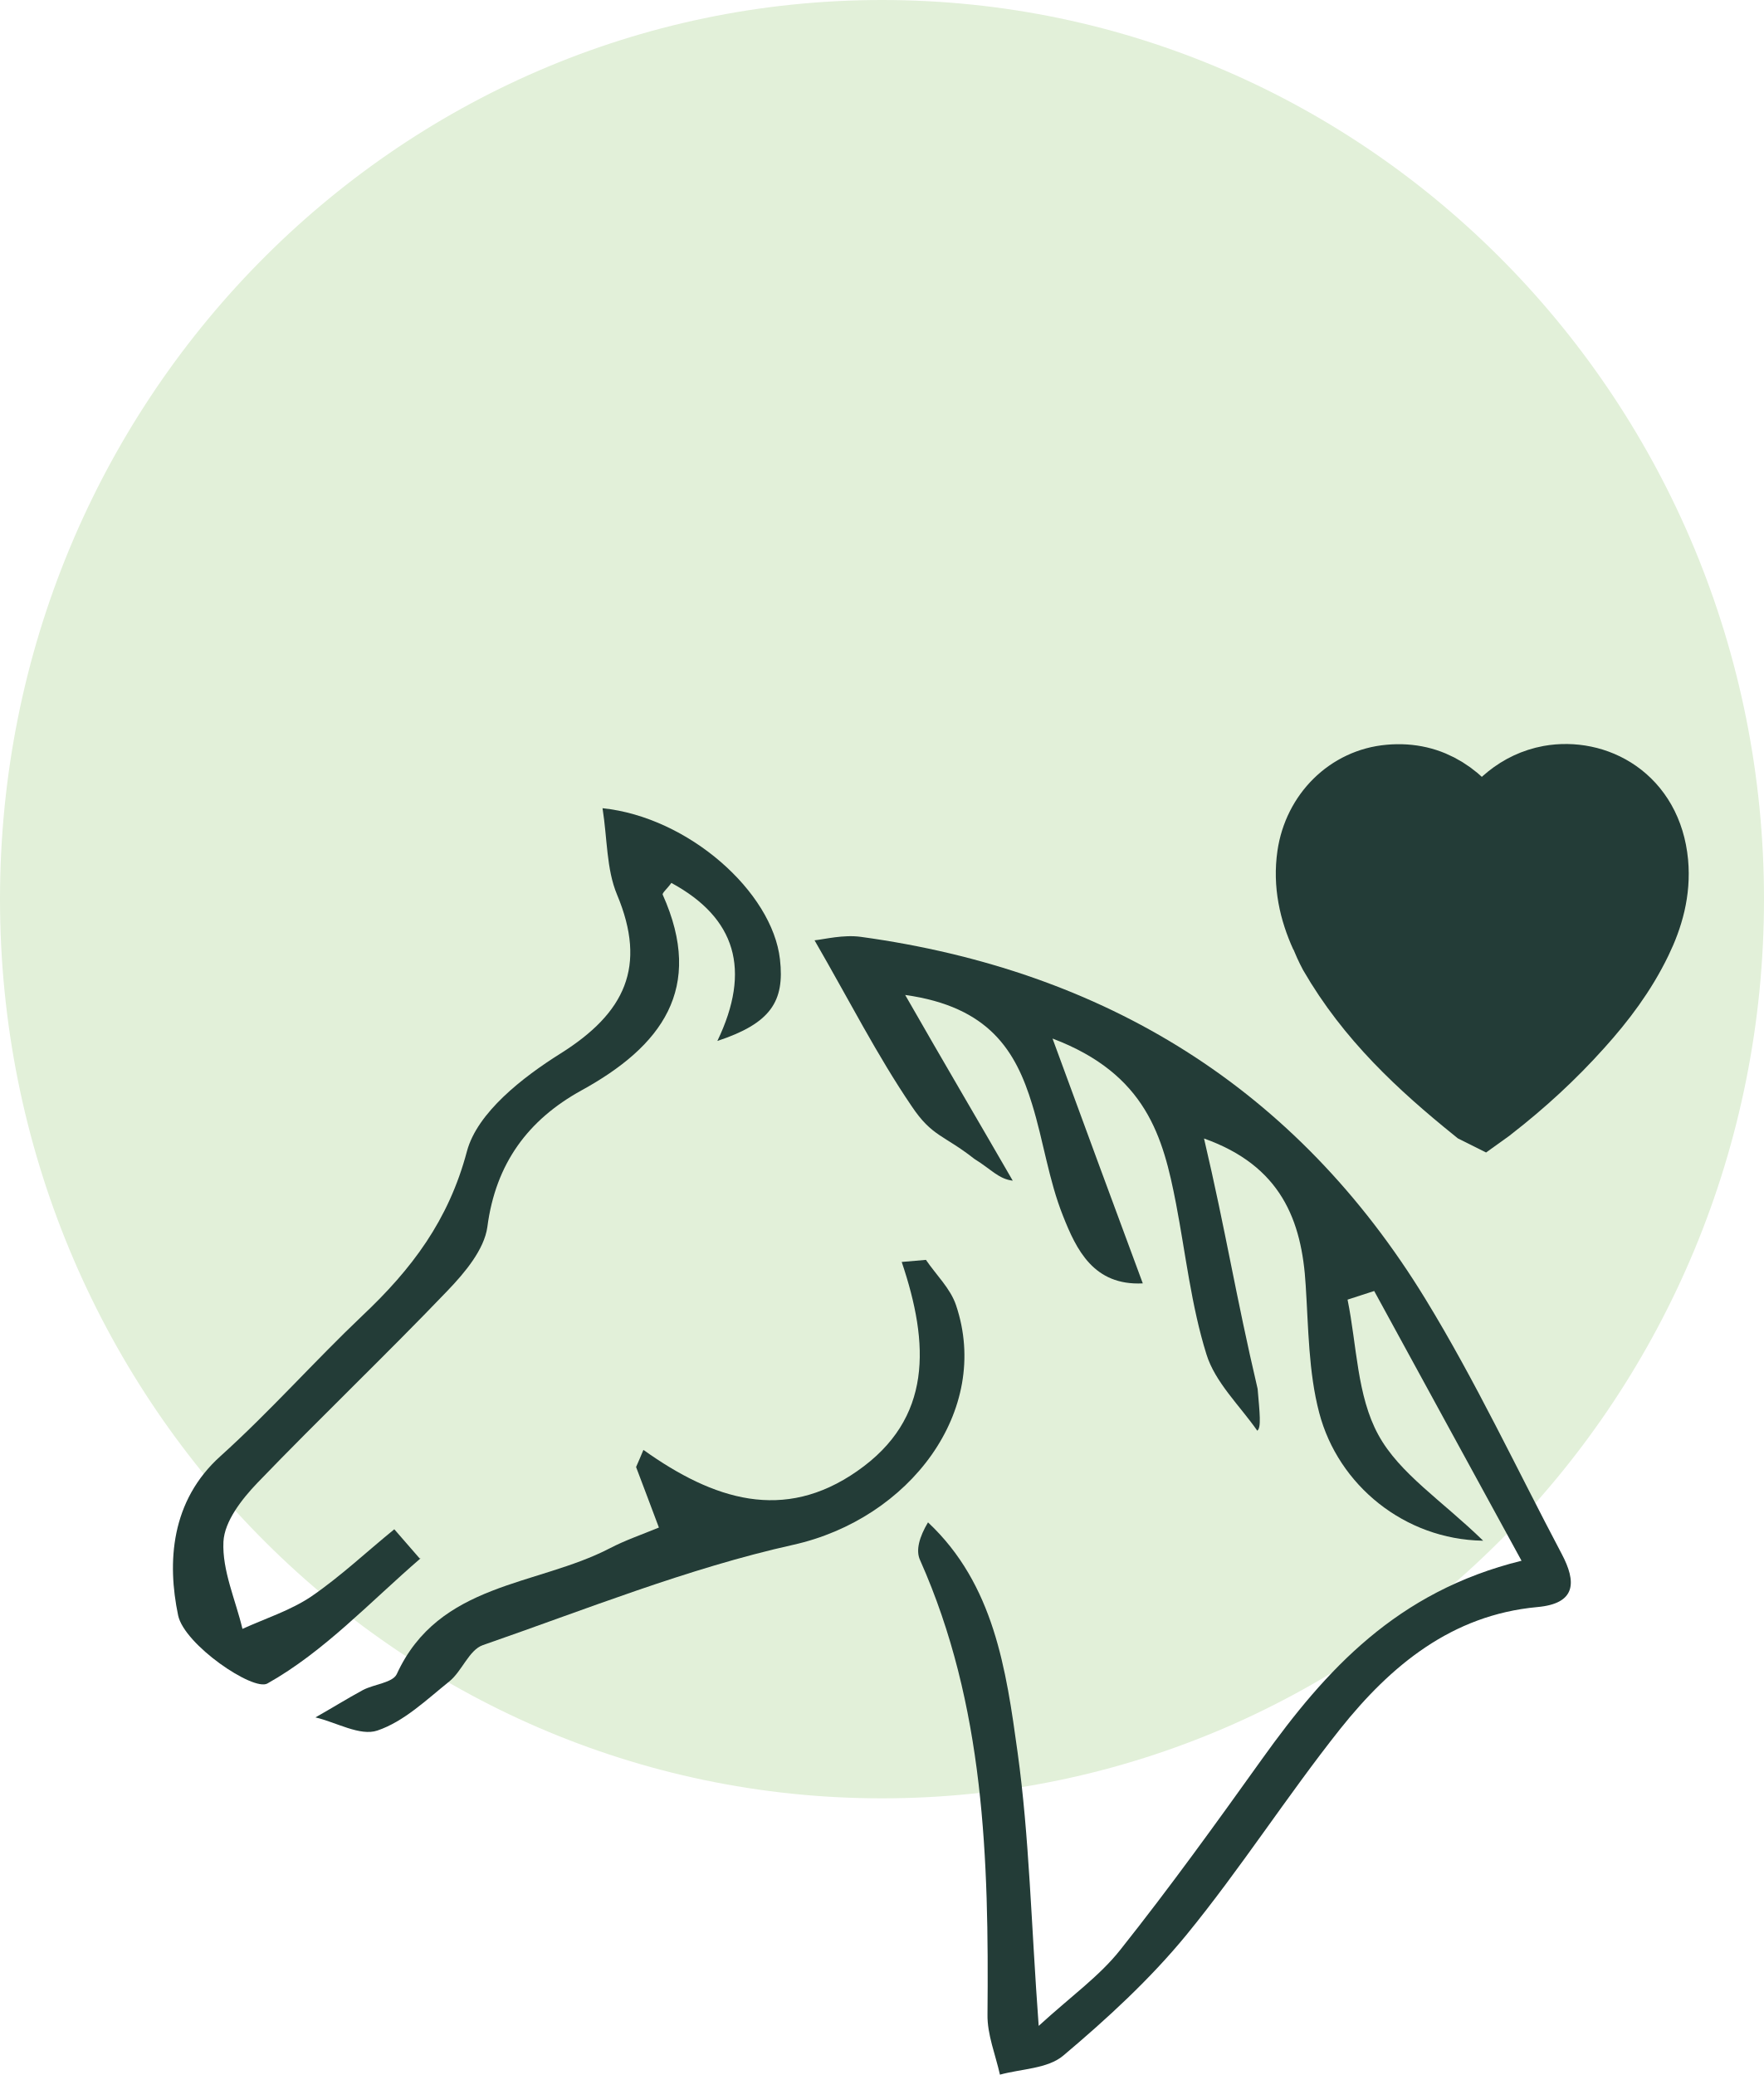
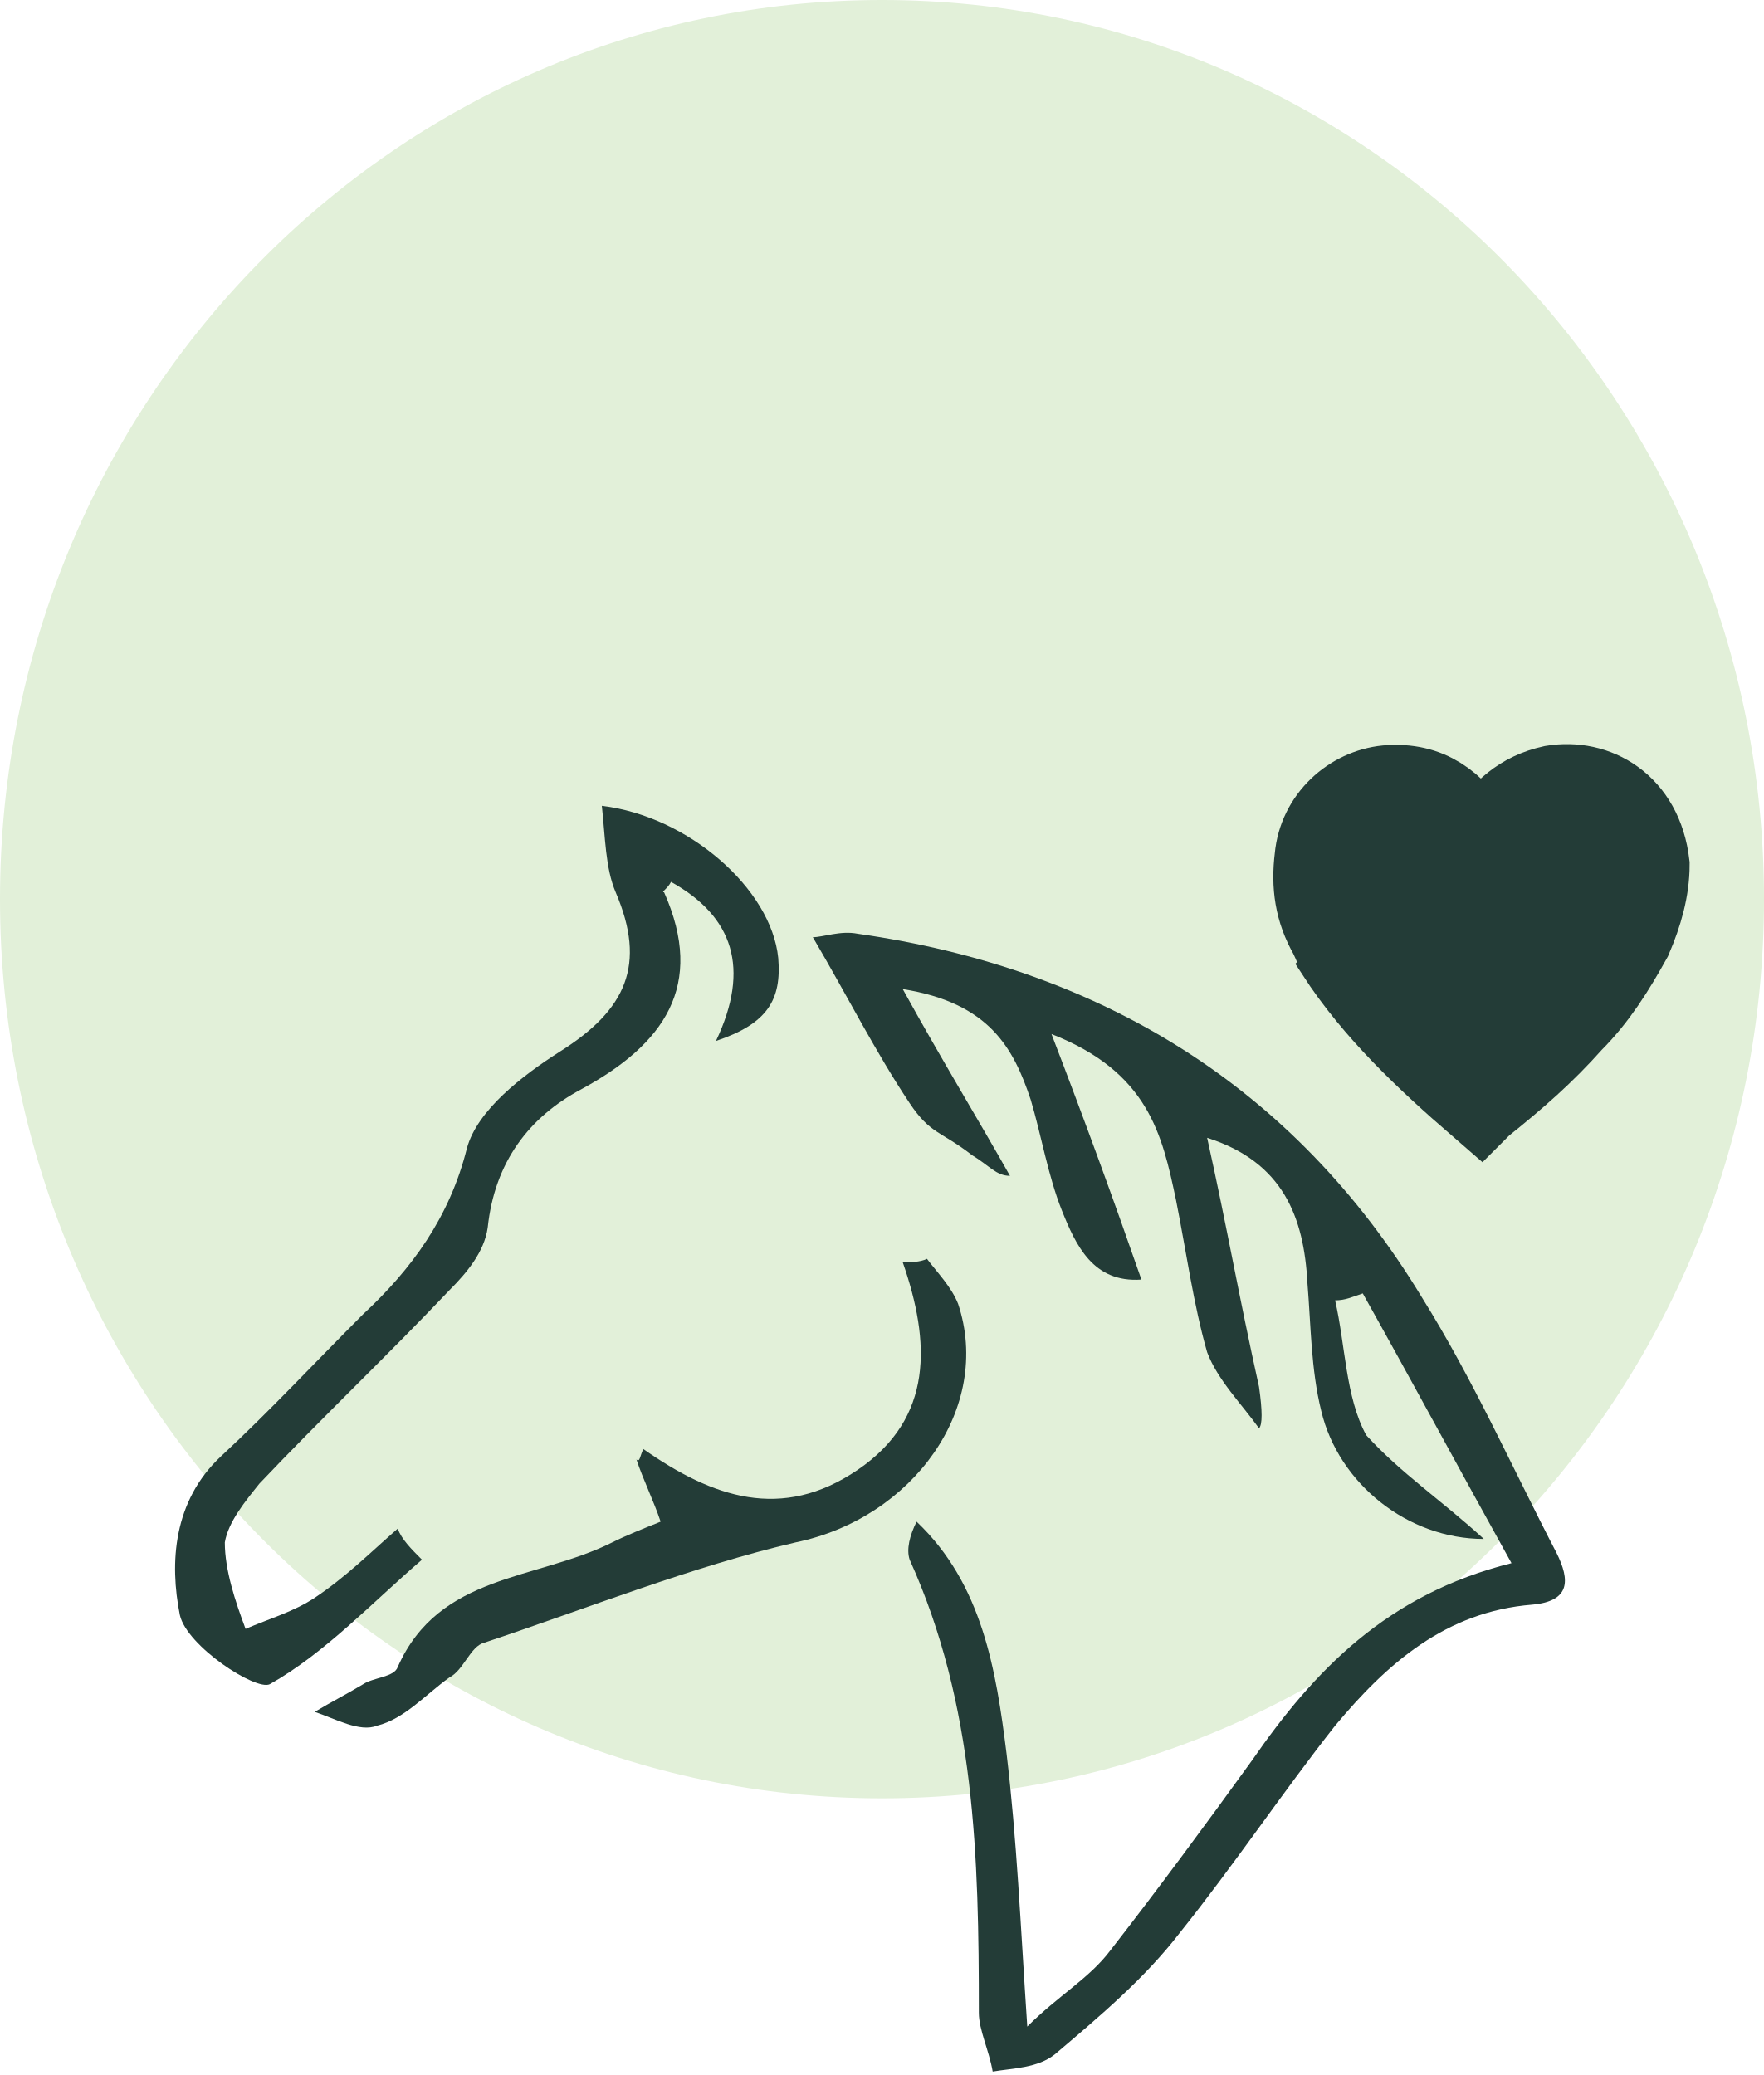
- <svg xmlns="http://www.w3.org/2000/svg" id="Lager_2" data-name="Lager 2" viewBox="0 0 51 60">
-   <defs>
-     <style>
-       .cls-1 {
-         stroke: #233c37;
-         stroke-miterlimit: 10;
-         stroke-width: 2.5px;
-       }
- 
-       .cls-1, .cls-2 {
-         fill: #233c37;
-       }
- 
-       .cls-3 {
-         fill: #e2f0d9;
-       }
-     </style>
-   </defs>
-   <g id="Layer_1" data-name="Layer 1">
-     <ellipse class="cls-3" cx="25.5" cy="26" rx="25.5" ry="26" />
+ <svg xmlns="http://www.w3.org/2000/svg" version="1.1" id="Lager_2_00000055693244092811667930000000523315728643723177_" x="0px" y="0px" viewBox="0 0 51 60" style="enable-background:new 0 0 51 60;" xml:space="preserve">
+   <style type="text/css">
+ 	.st0{fill:#E2F0D9;}
+ 	.st1{fill:#233C37;}
+ 	.st2{fill:#233C37;stroke:#233C37;stroke-width:2.5;stroke-miterlimit:10;}
+ 	.st3{fill:none;stroke:#033934;stroke-width:1.3;stroke-linecap:round;stroke-linejoin:round;}
+ 	.st4{fill:#033934;}
+ </style>
+   <g id="Layer_1">
+     <ellipse class="st0" cx="25.5" cy="26" rx="25.5" ry="26" />
    <g>
-       <path class="cls-2" d="m42.86,44.55c-2.25-.04-4.17-1.6-4.72-3.7-.31-1.18-.31-2.45-.39-3.68-.11-1.89-.72-3.46-2.94-4.25.64,2.73.91,4.51,1.55,7.24.06.7.11,1.12-.01,1.21-.51-.73-1.22-1.4-1.47-2.21-.44-1.41-.6-2.9-.88-4.36-.37-1.91-.85-3.74-3.57-4.77.97,2.64,1.77,4.82,2.61,7.08-1.42.07-1.92-.97-2.31-1.96-.41-1.03-.56-2.15-.89-3.22-.47-1.54-1.24-2.82-3.67-3.16,1.12,1.96,2.2,3.79,3.11,5.37-.41-.05-.61-.32-1.11-.63-.89-.7-1.22-.64-1.81-1.52-1-1.47-1.81-3.07-2.81-4.8.29-.03.83-.17,1.34-.1,7.05.97,12.59,4.37,16.32,10.47,1.45,2.37,2.64,4.91,3.94,7.37.43.81.43,1.44-.71,1.54-2.47.23-4.23,1.69-5.69,3.52-1.54,1.94-2.88,4.04-4.45,5.96-1.05,1.28-2.29,2.42-3.56,3.49-.45.38-1.21.38-1.83.55-.13-.58-.37-1.16-.36-1.74.04-4.49-.08-8.94-1.95-13.14-.13-.28-.02-.67.23-1.09,1.91,1.79,2.26,4.26,2.59,6.65.34,2.45.39,4.93.61,7.91.94-.86,1.76-1.44,2.36-2.2,1.43-1.8,2.77-3.66,4.1-5.52,1.84-2.57,3.89-4.84,7.5-5.73-1.49-2.72-2.87-5.26-4.26-7.8-.26.08-.51.17-.77.25.27,1.32.27,2.78.89,3.91.61,1.12,1.84,1.9,3.03,3.06Z" />
-       <path class="cls-2" d="m12.16,45.06c-1.45,1.25-2.79,2.7-4.43,3.62-.41.23-2.4-1.12-2.58-1.97-.32-1.53-.22-3.31,1.23-4.61,1.43-1.29,2.71-2.74,4.1-4.06,1.42-1.34,2.49-2.75,3.02-4.75.3-1.12,1.61-2.14,2.71-2.83,1.86-1.17,2.5-2.51,1.63-4.59-.31-.74-.28-1.62-.42-2.5,2.49.26,4.91,2.42,5.13,4.37.14,1.22-.27,1.85-1.81,2.36.99-2.06.53-3.56-1.33-4.57-.12.17-.27.29-.25.34,1.22,2.72-.04,4.39-2.35,5.66-1.54.85-2.48,2.11-2.72,3.95-.09.65-.65,1.32-1.15,1.84-1.8,1.88-3.69,3.68-5.5,5.56-.45.47-.95,1.11-.98,1.7-.04.83.35,1.68.55,2.52.66-.3,1.38-.53,1.98-.93.85-.58,1.61-1.3,2.41-1.95.24.28.49.56.73.84Z" />
-       <path class="cls-2" d="m18.61,41.93c2.02,1.44,4.05,2.09,6.17.61,2.19-1.52,2.09-3.68,1.29-6.05.23-.02.47-.04.7-.06.3.44.71.83.87,1.31,1.03,3.05-1.34,6.18-4.71,6.93-3.05.68-6,1.87-8.97,2.9-.4.14-.6.75-.97,1.05-.66.53-1.31,1.16-2.08,1.42-.5.17-1.19-.24-1.79-.38.46-.26.91-.54,1.37-.79.32-.17.86-.21.98-.46,1.22-2.66,4.04-2.54,6.16-3.64.44-.23.91-.39,1.42-.6-.23-.62-.45-1.19-.66-1.75.07-.16.14-.32.21-.49Z" />
+       <path class="st1" d="M42.9,44.5c-2.2,0-4.2-1.6-4.7-3.7c-0.3-1.2-0.3-2.5-0.4-3.7c-0.1-1.9-0.7-3.5-2.9-4.2    c0.6,2.7,0.9,4.5,1.5,7.2c0.1,0.7,0.1,1.1,0,1.2c-0.5-0.7-1.2-1.4-1.5-2.2c-0.4-1.4-0.6-2.9-0.9-4.4c-0.4-1.9-0.8-3.7-3.6-4.8    c1,2.6,1.8,4.8,2.6,7.1c-1.4,0.1-1.9-1-2.3-2c-0.4-1-0.6-2.2-0.9-3.2c-0.5-1.5-1.2-2.8-3.7-3.2c1.1,2,2.2,3.8,3.1,5.4    c-0.4,0-0.6-0.3-1.1-0.6c-0.9-0.7-1.2-0.6-1.8-1.5c-1-1.5-1.8-3.1-2.8-4.8c0.3,0,0.8-0.2,1.3-0.1c7,1,12.6,4.4,16.3,10.5    c1.5,2.4,2.6,4.9,3.9,7.4c0.4,0.8,0.4,1.4-0.7,1.5c-2.5,0.2-4.2,1.7-5.7,3.5c-1.5,1.9-2.9,4-4.5,6c-1,1.3-2.3,2.4-3.6,3.5    c-0.5,0.4-1.2,0.4-1.8,0.5c-0.1-0.6-0.4-1.2-0.4-1.7c0-4.5-0.1-8.9-2-13.1c-0.1-0.3,0-0.7,0.2-1.1c1.9,1.8,2.3,4.3,2.6,6.7    c0.3,2.5,0.4,4.9,0.6,7.9c0.9-0.9,1.8-1.4,2.4-2.2c1.4-1.8,2.8-3.7,4.1-5.5c1.8-2.6,3.9-4.8,7.5-5.7c-1.5-2.7-2.9-5.3-4.3-7.8    c-0.3,0.1-0.5,0.2-0.8,0.2c0.3,1.3,0.3,2.8,0.9,3.9C40.5,42.6,41.7,43.4,42.9,44.5L42.9,44.5z" />
+       <path class="st1" d="M12.2,45.1c-1.4,1.2-2.8,2.7-4.4,3.6c-0.4,0.2-2.4-1.1-2.6-2c-0.3-1.5-0.2-3.3,1.2-4.6    c1.4-1.3,2.7-2.7,4.1-4.1c1.4-1.3,2.5-2.8,3-4.8c0.3-1.1,1.6-2.1,2.7-2.8c1.9-1.2,2.5-2.5,1.6-4.6c-0.3-0.7-0.3-1.6-0.4-2.5    c2.5,0.3,4.9,2.4,5.1,4.4c0.1,1.2-0.3,1.9-1.8,2.4c1-2.1,0.5-3.6-1.3-4.6c-0.1,0.2-0.3,0.3-0.2,0.3c1.2,2.7,0,4.4-2.4,5.7    c-1.5,0.8-2.5,2.1-2.7,4c-0.1,0.7-0.6,1.3-1.1,1.8c-1.8,1.9-3.7,3.7-5.5,5.6c-0.4,0.5-0.9,1.1-1,1.7c0,0.8,0.3,1.7,0.6,2.5    c0.7-0.3,1.4-0.5,2-0.9c0.9-0.6,1.6-1.3,2.4-2C11.6,44.5,11.9,44.8,12.2,45.1L12.2,45.1z" />
+       <path class="st1" d="M18.6,41.9c2,1.4,4,2.1,6.2,0.6c2.2-1.5,2.1-3.7,1.3-6c0.2,0,0.5,0,0.7-0.1c0.3,0.4,0.7,0.8,0.9,1.3    c1,3-1.3,6.2-4.7,6.9c-3,0.7-6,1.9-9,2.9c-0.4,0.1-0.6,0.8-1,1c-0.7,0.5-1.3,1.2-2.1,1.4c-0.5,0.2-1.2-0.2-1.8-0.4    c0.5-0.3,0.9-0.5,1.4-0.8c0.3-0.2,0.9-0.2,1-0.5c1.2-2.7,4-2.5,6.2-3.6c0.4-0.2,0.9-0.4,1.4-0.6c-0.2-0.6-0.5-1.2-0.7-1.8    C18.5,42.3,18.5,42.1,18.6,41.9L18.6,41.9z" />
    </g>
    <g id="pnjVzH.tif">
-       <path class="cls-1" d="m42.85,31.87s.07-.05.09-.07c.9-.7,1.74-1.47,2.51-2.33.65-.72,1.23-1.49,1.66-2.38.32-.66.52-1.36.45-2.12-.16-1.69-1.53-2.38-2.71-2.17-.8.15-1.37.67-1.81,1.38-.06.1-.12.21-.19.33-.07-.12-.12-.23-.19-.33-.59-.91-1.35-1.5-2.46-1.4-1.04.09-1.87.91-2.03,2-.11.76.05,1.48.36,2.16.01.03.19.42.23.49,1.05,1.82,2.51,3.17,4.07,4.43Z" />
+       <path class="st2" d="M42.8,31.9C42.8,31.9,42.9,31.8,42.8,31.9c1-0.8,1.8-1.5,2.6-2.4c0.7-0.7,1.2-1.5,1.7-2.4    c0.3-0.7,0.5-1.4,0.5-2.1c-0.2-1.7-1.5-2.4-2.7-2.2C44,23,43.5,23.5,43,24.2c-0.1,0.1-0.1,0.2-0.2,0.3c-0.1-0.1-0.1-0.2-0.2-0.3    c-0.6-0.9-1.3-1.5-2.5-1.4c-1,0.1-1.9,0.9-2,2c-0.1,0.8,0,1.5,0.4,2.2c0,0,0.2,0.4,0.2,0.5C39.8,29.2,41.3,30.6,42.8,31.9    L42.8,31.9z" />
    </g>
  </g>
</svg>
